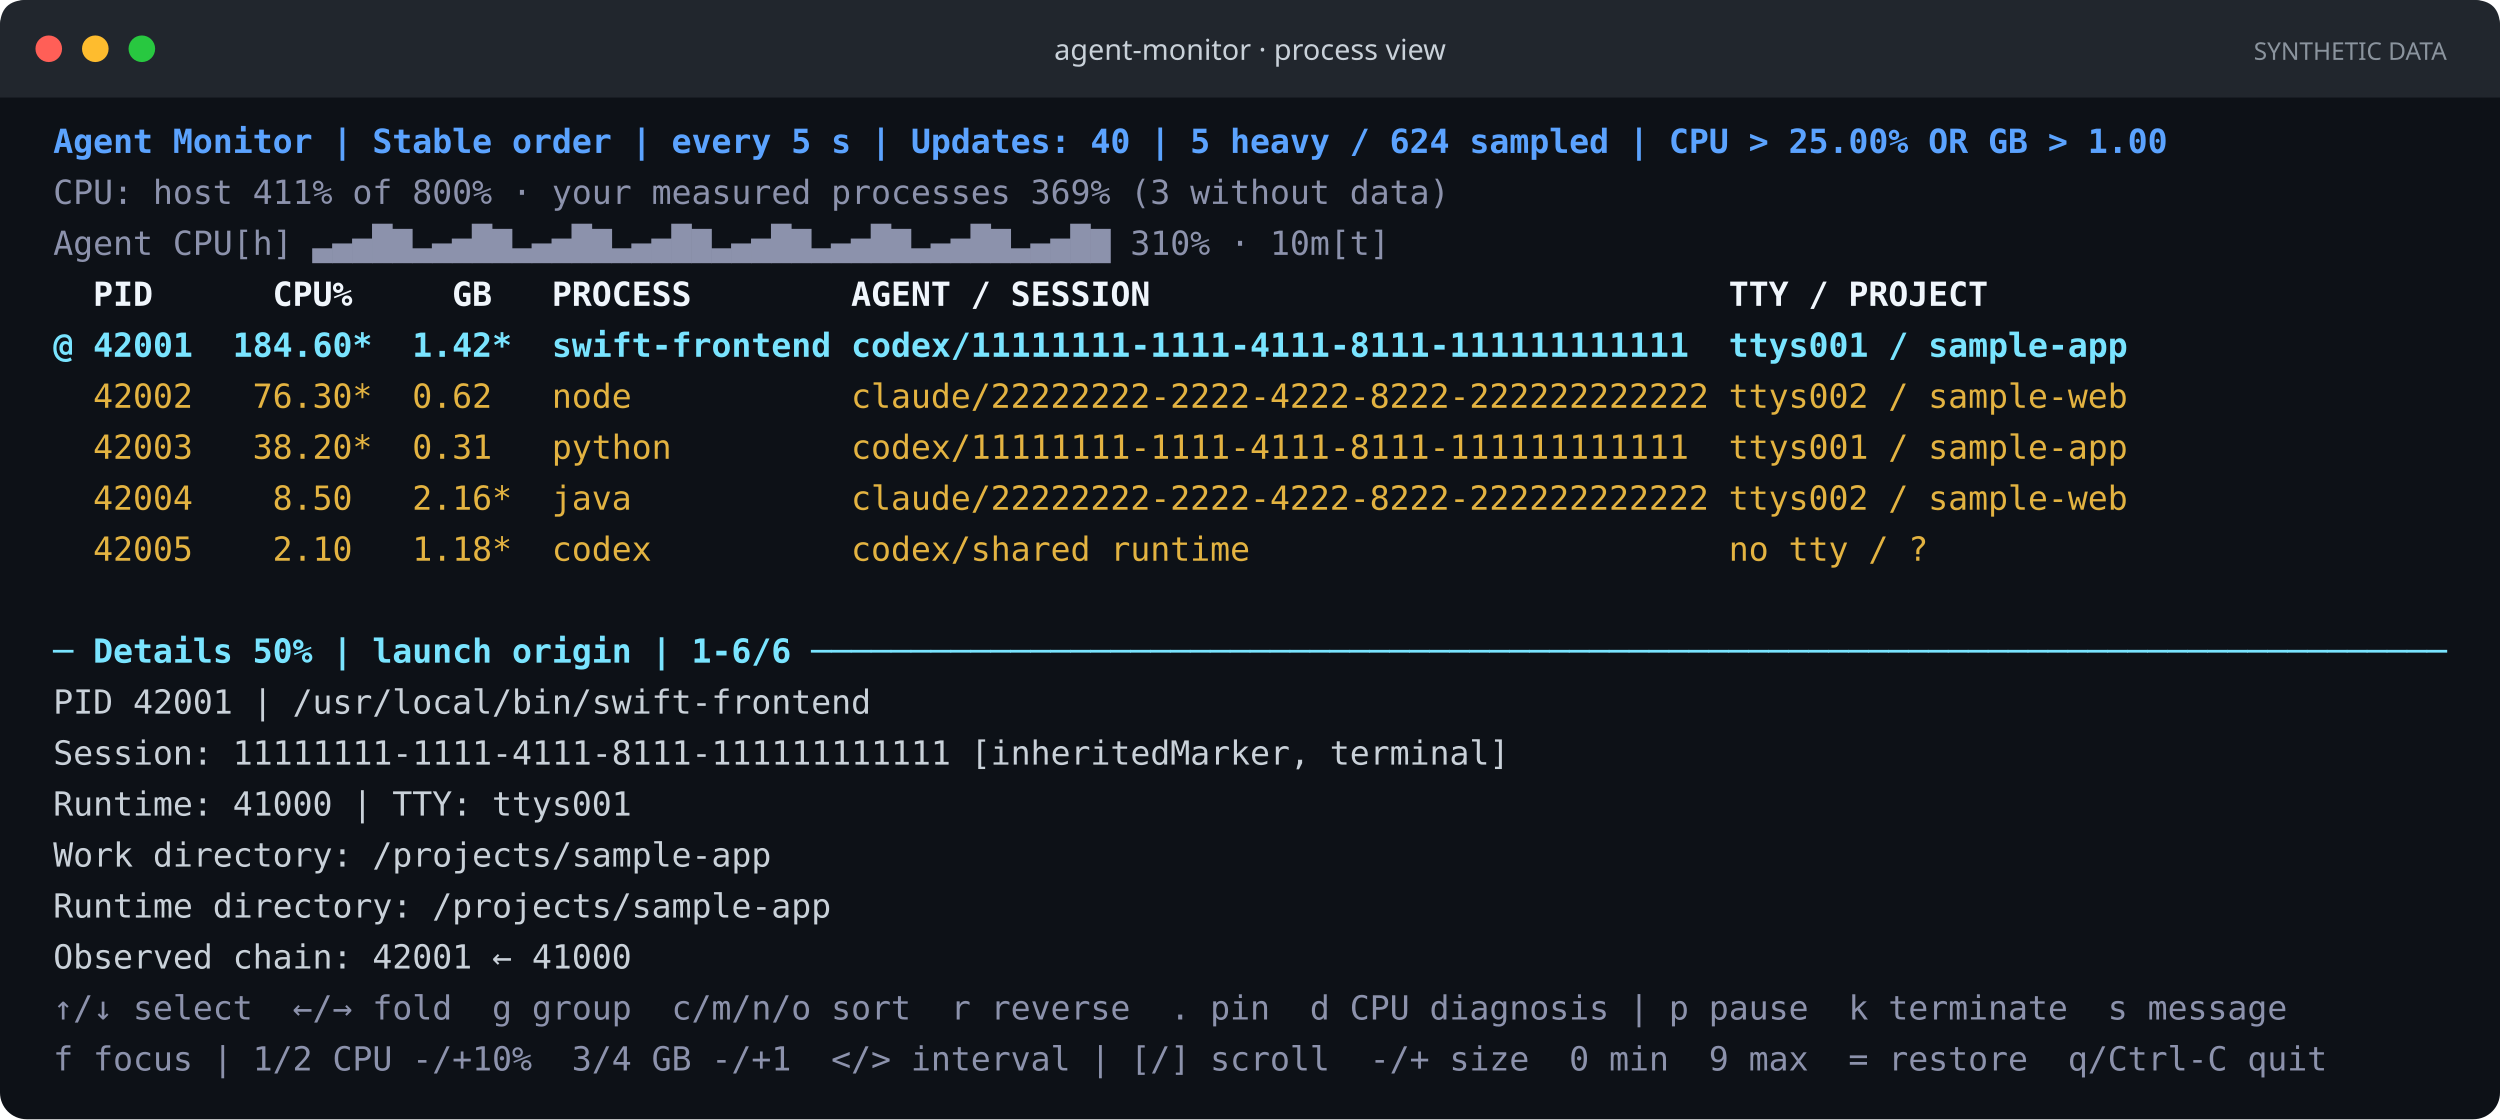
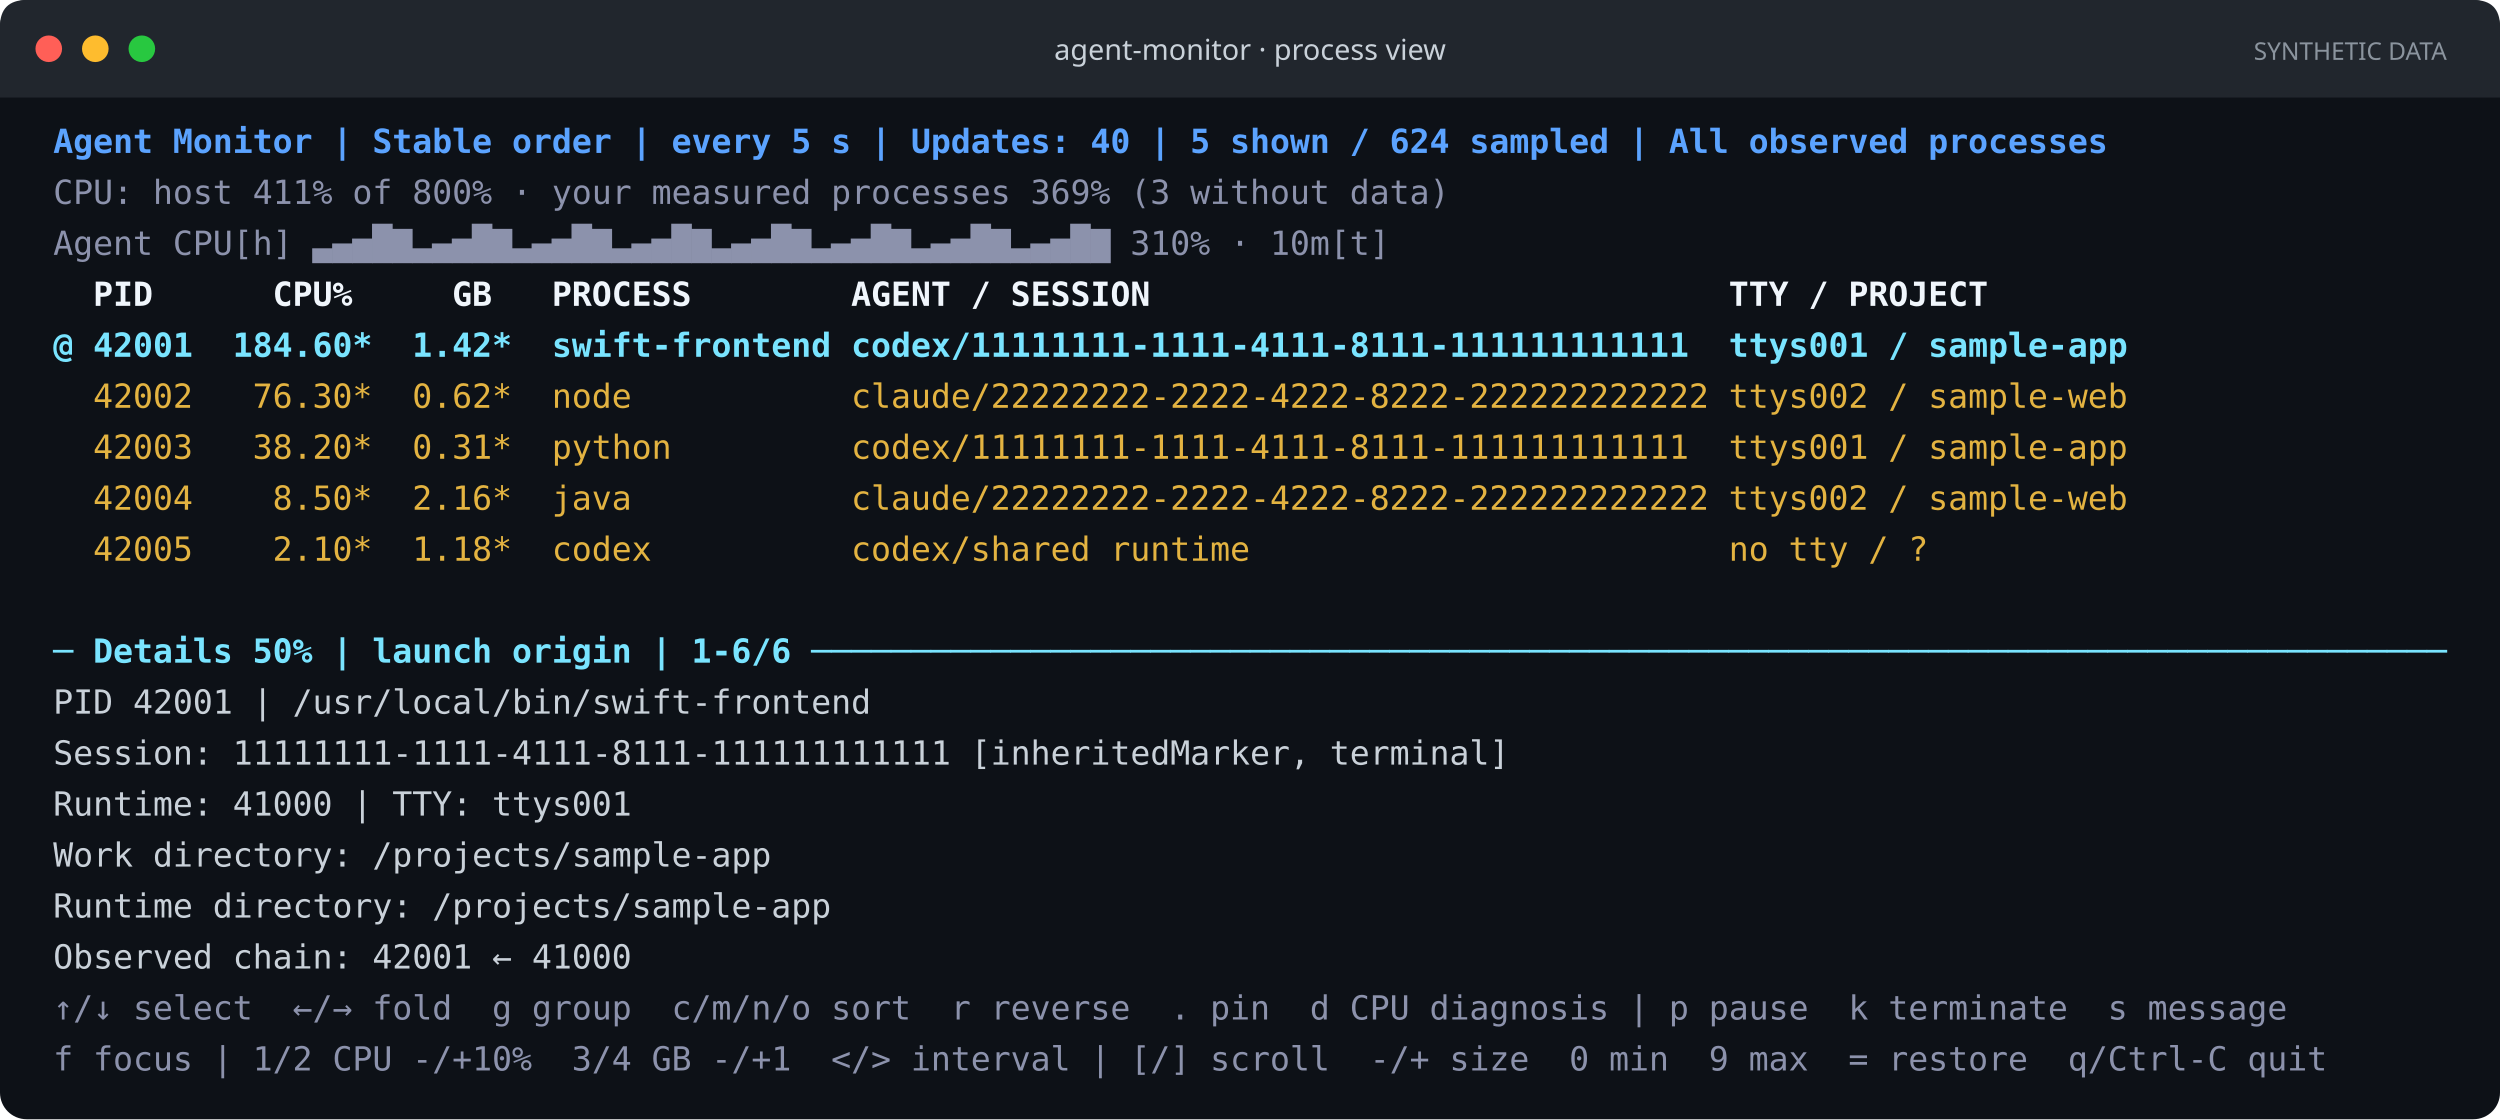
<svg xmlns="http://www.w3.org/2000/svg" width="1128" height="505" viewBox="0 0 1128 505" role="img" aria-labelledby="title description">
  <rect width="1128" height="505" rx="12" fill="#0d1117" />
  <path d="M12 0H1116Q1128 0 1128 12V44H0V12Q0 0 12 0Z" fill="#21262d" />
  <circle cx="22" cy="22" r="6" fill="#ff5f57" />
  <circle cx="43" cy="22" r="6" fill="#febc2e" />
  <circle cx="64" cy="22" r="6" fill="#28c840" />
  <text x="564" y="27" text-anchor="middle" fill="#c9d1d9" font-family="sans-serif" font-size="13">agent-monitor · process view</text>
  <text x="1104" y="27" text-anchor="end" fill="#8b949e" font-family="sans-serif" font-size="11">SYNTHETIC DATA</text>
  <g font-family="Menlo, DejaVu Sans Mono, monospace" font-size="15">
-     <text y="69" fill="#5ba3ff" font-weight="bold" aria-label="Agent Monitor | Stable order | every 5 s | Updates: 40 | 5 heavy / 624 sampled | CPU &gt; 25.00% OR GB &gt; 1.00">
+     <text y="69" fill="#5ba3ff" font-weight="bold" aria-label="Agent Monitor | Stable order | every 5 s | Updates: 40 | 5 shown / 624 sampled | All observed processes">
      <tspan x="24">A</tspan>
      <tspan x="33">g</tspan>
      <tspan x="42">e</tspan>
      <tspan x="51">n</tspan>
      <tspan x="60">t</tspan>
      <tspan x="78">M</tspan>
      <tspan x="87">o</tspan>
      <tspan x="96">n</tspan>
      <tspan x="105">i</tspan>
      <tspan x="114">t</tspan>
      <tspan x="123">o</tspan>
      <tspan x="132">r</tspan>
      <tspan x="150">|</tspan>
      <tspan x="168">S</tspan>
      <tspan x="177">t</tspan>
      <tspan x="186">a</tspan>
      <tspan x="195">b</tspan>
      <tspan x="204">l</tspan>
      <tspan x="213">e</tspan>
      <tspan x="231">o</tspan>
      <tspan x="240">r</tspan>
      <tspan x="249">d</tspan>
      <tspan x="258">e</tspan>
      <tspan x="267">r</tspan>
      <tspan x="285">|</tspan>
      <tspan x="303">e</tspan>
      <tspan x="312">v</tspan>
      <tspan x="321">e</tspan>
      <tspan x="330">r</tspan>
      <tspan x="339">y</tspan>
      <tspan x="357">5</tspan>
      <tspan x="375">s</tspan>
      <tspan x="393">|</tspan>
      <tspan x="411">U</tspan>
      <tspan x="420">p</tspan>
      <tspan x="429">d</tspan>
      <tspan x="438">a</tspan>
      <tspan x="447">t</tspan>
      <tspan x="456">e</tspan>
      <tspan x="465">s</tspan>
      <tspan x="474">:</tspan>
      <tspan x="492">4</tspan>
      <tspan x="501">0</tspan>
      <tspan x="519">|</tspan>
      <tspan x="537">5</tspan>
-       <tspan x="555">h</tspan>
-       <tspan x="564">e</tspan>
-       <tspan x="573">a</tspan>
-       <tspan x="582">v</tspan>
-       <tspan x="591">y</tspan>
+       <tspan x="555">s</tspan>
+       <tspan x="564">h</tspan>
+       <tspan x="573">o</tspan>
+       <tspan x="582">w</tspan>
+       <tspan x="591">n</tspan>
      <tspan x="609">/</tspan>
      <tspan x="627">6</tspan>
      <tspan x="636">2</tspan>
      <tspan x="645">4</tspan>
      <tspan x="663">s</tspan>
      <tspan x="672">a</tspan>
      <tspan x="681">m</tspan>
      <tspan x="690">p</tspan>
      <tspan x="699">l</tspan>
      <tspan x="708">e</tspan>
      <tspan x="717">d</tspan>
      <tspan x="735">|</tspan>
-       <tspan x="753">C</tspan>
-       <tspan x="762">P</tspan>
-       <tspan x="771">U</tspan>
-       <tspan x="789">&gt;</tspan>
-       <tspan x="807">2</tspan>
-       <tspan x="816">5</tspan>
-       <tspan x="825">.</tspan>
-       <tspan x="834">0</tspan>
-       <tspan x="843">0</tspan>
-       <tspan x="852">%</tspan>
-       <tspan x="870">O</tspan>
-       <tspan x="879">R</tspan>
-       <tspan x="897">G</tspan>
-       <tspan x="906">B</tspan>
-       <tspan x="924">&gt;</tspan>
-       <tspan x="942">1</tspan>
-       <tspan x="951">.</tspan>
-       <tspan x="960">0</tspan>
-       <tspan x="969">0</tspan>
+       <tspan x="753">A</tspan>
+       <tspan x="762">l</tspan>
+       <tspan x="771">l</tspan>
+       <tspan x="789">o</tspan>
+       <tspan x="798">b</tspan>
+       <tspan x="807">s</tspan>
+       <tspan x="816">e</tspan>
+       <tspan x="825">r</tspan>
+       <tspan x="834">v</tspan>
+       <tspan x="843">e</tspan>
+       <tspan x="852">d</tspan>
+       <tspan x="870">p</tspan>
+       <tspan x="879">r</tspan>
+       <tspan x="888">o</tspan>
+       <tspan x="897">c</tspan>
+       <tspan x="906">e</tspan>
+       <tspan x="915">s</tspan>
+       <tspan x="924">s</tspan>
+       <tspan x="933">e</tspan>
+       <tspan x="942">s</tspan>
    </text>
    <text y="92" fill="#8c92ac" font-weight="normal" aria-label="CPU: host 411% of 800% · your measured processes 369% (3 without data)">
      <tspan x="24">C</tspan>
      <tspan x="33">P</tspan>
      <tspan x="42">U</tspan>
      <tspan x="51">:</tspan>
      <tspan x="69">h</tspan>
      <tspan x="78">o</tspan>
      <tspan x="87">s</tspan>
      <tspan x="96">t</tspan>
      <tspan x="114">4</tspan>
      <tspan x="123">1</tspan>
      <tspan x="132">1</tspan>
      <tspan x="141">%</tspan>
      <tspan x="159">o</tspan>
      <tspan x="168">f</tspan>
      <tspan x="186">8</tspan>
      <tspan x="195">0</tspan>
      <tspan x="204">0</tspan>
      <tspan x="213">%</tspan>
      <tspan x="231">·</tspan>
      <tspan x="249">y</tspan>
      <tspan x="258">o</tspan>
      <tspan x="267">u</tspan>
      <tspan x="276">r</tspan>
      <tspan x="294">m</tspan>
      <tspan x="303">e</tspan>
      <tspan x="312">a</tspan>
      <tspan x="321">s</tspan>
      <tspan x="330">u</tspan>
      <tspan x="339">r</tspan>
      <tspan x="348">e</tspan>
      <tspan x="357">d</tspan>
      <tspan x="375">p</tspan>
      <tspan x="384">r</tspan>
      <tspan x="393">o</tspan>
      <tspan x="402">c</tspan>
      <tspan x="411">e</tspan>
      <tspan x="420">s</tspan>
      <tspan x="429">s</tspan>
      <tspan x="438">e</tspan>
      <tspan x="447">s</tspan>
      <tspan x="465">3</tspan>
      <tspan x="474">6</tspan>
      <tspan x="483">9</tspan>
      <tspan x="492">%</tspan>
      <tspan x="510">(</tspan>
      <tspan x="519">3</tspan>
      <tspan x="537">w</tspan>
      <tspan x="546">i</tspan>
      <tspan x="555">t</tspan>
      <tspan x="564">h</tspan>
      <tspan x="573">o</tspan>
      <tspan x="582">u</tspan>
      <tspan x="591">t</tspan>
      <tspan x="609">d</tspan>
      <tspan x="618">a</tspan>
      <tspan x="627">t</tspan>
      <tspan x="636">a</tspan>
      <tspan x="645">)</tspan>
    </text>
    <text y="115" fill="#8c92ac" font-weight="normal" aria-label="Agent CPU[h] ▃▄▅█▇▃▄▅█▇▃▄▅█▇▃▄▅█▇▃▄▅█▇▃▄▅█▇▃▄▅█▇▃▄▅█▇ 310% · 10m[t]">
      <tspan x="24">A</tspan>
      <tspan x="33">g</tspan>
      <tspan x="42">e</tspan>
      <tspan x="51">n</tspan>
      <tspan x="60">t</tspan>
      <tspan x="78">C</tspan>
      <tspan x="87">P</tspan>
      <tspan x="96">U</tspan>
      <tspan x="105">[</tspan>
      <tspan x="114">h</tspan>
      <tspan x="123">]</tspan>
      <tspan x="141">▃</tspan>
      <tspan x="150">▄</tspan>
      <tspan x="159">▅</tspan>
      <tspan x="168">█</tspan>
      <tspan x="177">▇</tspan>
      <tspan x="186">▃</tspan>
      <tspan x="195">▄</tspan>
      <tspan x="204">▅</tspan>
      <tspan x="213">█</tspan>
      <tspan x="222">▇</tspan>
      <tspan x="231">▃</tspan>
      <tspan x="240">▄</tspan>
      <tspan x="249">▅</tspan>
      <tspan x="258">█</tspan>
      <tspan x="267">▇</tspan>
      <tspan x="276">▃</tspan>
      <tspan x="285">▄</tspan>
      <tspan x="294">▅</tspan>
      <tspan x="303">█</tspan>
      <tspan x="312">▇</tspan>
      <tspan x="321">▃</tspan>
      <tspan x="330">▄</tspan>
      <tspan x="339">▅</tspan>
      <tspan x="348">█</tspan>
      <tspan x="357">▇</tspan>
      <tspan x="366">▃</tspan>
      <tspan x="375">▄</tspan>
      <tspan x="384">▅</tspan>
      <tspan x="393">█</tspan>
      <tspan x="402">▇</tspan>
      <tspan x="411">▃</tspan>
      <tspan x="420">▄</tspan>
      <tspan x="429">▅</tspan>
      <tspan x="438">█</tspan>
      <tspan x="447">▇</tspan>
      <tspan x="456">▃</tspan>
      <tspan x="465">▄</tspan>
      <tspan x="474">▅</tspan>
      <tspan x="483">█</tspan>
      <tspan x="492">▇</tspan>
      <tspan x="510">3</tspan>
      <tspan x="519">1</tspan>
      <tspan x="528">0</tspan>
      <tspan x="537">%</tspan>
      <tspan x="555">·</tspan>
      <tspan x="573">1</tspan>
      <tspan x="582">0</tspan>
      <tspan x="591">m</tspan>
      <tspan x="600">[</tspan>
      <tspan x="609">t</tspan>
      <tspan x="618">]</tspan>
    </text>
    <text y="138" fill="#f0f6fc" font-weight="bold" aria-label="  PID      CPU%     GB   PROCESS        AGENT / SESSION                             TTY / PROJECT">
      <tspan x="42">P</tspan>
      <tspan x="51">I</tspan>
      <tspan x="60">D</tspan>
      <tspan x="123">C</tspan>
      <tspan x="132">P</tspan>
      <tspan x="141">U</tspan>
      <tspan x="150">%</tspan>
      <tspan x="204">G</tspan>
      <tspan x="213">B</tspan>
      <tspan x="249">P</tspan>
      <tspan x="258">R</tspan>
      <tspan x="267">O</tspan>
      <tspan x="276">C</tspan>
      <tspan x="285">E</tspan>
      <tspan x="294">S</tspan>
      <tspan x="303">S</tspan>
      <tspan x="384">A</tspan>
      <tspan x="393">G</tspan>
      <tspan x="402">E</tspan>
      <tspan x="411">N</tspan>
      <tspan x="420">T</tspan>
      <tspan x="438">/</tspan>
      <tspan x="456">S</tspan>
      <tspan x="465">E</tspan>
      <tspan x="474">S</tspan>
      <tspan x="483">S</tspan>
      <tspan x="492">I</tspan>
      <tspan x="501">O</tspan>
      <tspan x="510">N</tspan>
      <tspan x="780">T</tspan>
      <tspan x="789">T</tspan>
      <tspan x="798">Y</tspan>
      <tspan x="816">/</tspan>
      <tspan x="834">P</tspan>
      <tspan x="843">R</tspan>
      <tspan x="852">O</tspan>
      <tspan x="861">J</tspan>
      <tspan x="870">E</tspan>
      <tspan x="879">C</tspan>
      <tspan x="888">T</tspan>
    </text>
    <text y="161" fill="#79e4ff" font-weight="bold" aria-label="@ 42001  184.60*  1.42*  swift-frontend codex/11111111-1111-4111-8111-111111111111  ttys001 / sample-app">
      <tspan x="24">@</tspan>
      <tspan x="42">4</tspan>
      <tspan x="51">2</tspan>
      <tspan x="60">0</tspan>
      <tspan x="69">0</tspan>
      <tspan x="78">1</tspan>
      <tspan x="105">1</tspan>
      <tspan x="114">8</tspan>
      <tspan x="123">4</tspan>
      <tspan x="132">.</tspan>
      <tspan x="141">6</tspan>
      <tspan x="150">0</tspan>
      <tspan x="159">*</tspan>
      <tspan x="186">1</tspan>
      <tspan x="195">.</tspan>
      <tspan x="204">4</tspan>
      <tspan x="213">2</tspan>
      <tspan x="222">*</tspan>
      <tspan x="249">s</tspan>
      <tspan x="258">w</tspan>
      <tspan x="267">i</tspan>
      <tspan x="276">f</tspan>
      <tspan x="285">t</tspan>
      <tspan x="294">-</tspan>
      <tspan x="303">f</tspan>
      <tspan x="312">r</tspan>
      <tspan x="321">o</tspan>
      <tspan x="330">n</tspan>
      <tspan x="339">t</tspan>
      <tspan x="348">e</tspan>
      <tspan x="357">n</tspan>
      <tspan x="366">d</tspan>
      <tspan x="384">c</tspan>
      <tspan x="393">o</tspan>
      <tspan x="402">d</tspan>
      <tspan x="411">e</tspan>
      <tspan x="420">x</tspan>
      <tspan x="429">/</tspan>
      <tspan x="438">1</tspan>
      <tspan x="447">1</tspan>
      <tspan x="456">1</tspan>
      <tspan x="465">1</tspan>
      <tspan x="474">1</tspan>
      <tspan x="483">1</tspan>
      <tspan x="492">1</tspan>
      <tspan x="501">1</tspan>
      <tspan x="510">-</tspan>
      <tspan x="519">1</tspan>
      <tspan x="528">1</tspan>
      <tspan x="537">1</tspan>
      <tspan x="546">1</tspan>
      <tspan x="555">-</tspan>
      <tspan x="564">4</tspan>
      <tspan x="573">1</tspan>
      <tspan x="582">1</tspan>
      <tspan x="591">1</tspan>
      <tspan x="600">-</tspan>
      <tspan x="609">8</tspan>
      <tspan x="618">1</tspan>
      <tspan x="627">1</tspan>
      <tspan x="636">1</tspan>
      <tspan x="645">-</tspan>
      <tspan x="654">1</tspan>
      <tspan x="663">1</tspan>
      <tspan x="672">1</tspan>
      <tspan x="681">1</tspan>
      <tspan x="690">1</tspan>
      <tspan x="699">1</tspan>
      <tspan x="708">1</tspan>
      <tspan x="717">1</tspan>
      <tspan x="726">1</tspan>
      <tspan x="735">1</tspan>
      <tspan x="744">1</tspan>
      <tspan x="753">1</tspan>
      <tspan x="780">t</tspan>
      <tspan x="789">t</tspan>
      <tspan x="798">y</tspan>
      <tspan x="807">s</tspan>
      <tspan x="816">0</tspan>
      <tspan x="825">0</tspan>
      <tspan x="834">1</tspan>
      <tspan x="852">/</tspan>
      <tspan x="870">s</tspan>
      <tspan x="879">a</tspan>
      <tspan x="888">m</tspan>
      <tspan x="897">p</tspan>
      <tspan x="906">l</tspan>
      <tspan x="915">e</tspan>
      <tspan x="924">-</tspan>
      <tspan x="933">a</tspan>
      <tspan x="942">p</tspan>
      <tspan x="951">p</tspan>
    </text>
-     <text y="184" fill="#e3b341" font-weight="normal" aria-label="  42002   76.30*  0.62   node           claude/22222222-2222-4222-8222-222222222222 ttys002 / sample-web">
+     <text y="184" fill="#e3b341" font-weight="normal" aria-label="  42002   76.30*  0.62*  node           claude/22222222-2222-4222-8222-222222222222 ttys002 / sample-web">
      <tspan x="42">4</tspan>
      <tspan x="51">2</tspan>
      <tspan x="60">0</tspan>
      <tspan x="69">0</tspan>
      <tspan x="78">2</tspan>
      <tspan x="114">7</tspan>
      <tspan x="123">6</tspan>
      <tspan x="132">.</tspan>
      <tspan x="141">3</tspan>
      <tspan x="150">0</tspan>
      <tspan x="159">*</tspan>
      <tspan x="186">0</tspan>
      <tspan x="195">.</tspan>
      <tspan x="204">6</tspan>
      <tspan x="213">2</tspan>
+       <tspan x="222">*</tspan>
      <tspan x="249">n</tspan>
      <tspan x="258">o</tspan>
      <tspan x="267">d</tspan>
      <tspan x="276">e</tspan>
      <tspan x="384">c</tspan>
      <tspan x="393">l</tspan>
      <tspan x="402">a</tspan>
      <tspan x="411">u</tspan>
      <tspan x="420">d</tspan>
      <tspan x="429">e</tspan>
      <tspan x="438">/</tspan>
      <tspan x="447">2</tspan>
      <tspan x="456">2</tspan>
      <tspan x="465">2</tspan>
      <tspan x="474">2</tspan>
      <tspan x="483">2</tspan>
      <tspan x="492">2</tspan>
      <tspan x="501">2</tspan>
      <tspan x="510">2</tspan>
      <tspan x="519">-</tspan>
      <tspan x="528">2</tspan>
      <tspan x="537">2</tspan>
      <tspan x="546">2</tspan>
      <tspan x="555">2</tspan>
      <tspan x="564">-</tspan>
      <tspan x="573">4</tspan>
      <tspan x="582">2</tspan>
      <tspan x="591">2</tspan>
      <tspan x="600">2</tspan>
      <tspan x="609">-</tspan>
      <tspan x="618">8</tspan>
      <tspan x="627">2</tspan>
      <tspan x="636">2</tspan>
      <tspan x="645">2</tspan>
      <tspan x="654">-</tspan>
      <tspan x="663">2</tspan>
      <tspan x="672">2</tspan>
      <tspan x="681">2</tspan>
      <tspan x="690">2</tspan>
      <tspan x="699">2</tspan>
      <tspan x="708">2</tspan>
      <tspan x="717">2</tspan>
      <tspan x="726">2</tspan>
      <tspan x="735">2</tspan>
      <tspan x="744">2</tspan>
      <tspan x="753">2</tspan>
      <tspan x="762">2</tspan>
      <tspan x="780">t</tspan>
      <tspan x="789">t</tspan>
      <tspan x="798">y</tspan>
      <tspan x="807">s</tspan>
      <tspan x="816">0</tspan>
      <tspan x="825">0</tspan>
      <tspan x="834">2</tspan>
      <tspan x="852">/</tspan>
      <tspan x="870">s</tspan>
      <tspan x="879">a</tspan>
      <tspan x="888">m</tspan>
      <tspan x="897">p</tspan>
      <tspan x="906">l</tspan>
      <tspan x="915">e</tspan>
      <tspan x="924">-</tspan>
      <tspan x="933">w</tspan>
      <tspan x="942">e</tspan>
      <tspan x="951">b</tspan>
    </text>
-     <text y="207" fill="#e3b341" font-weight="normal" aria-label="  42003   38.20*  0.31   python         codex/11111111-1111-4111-8111-111111111111  ttys001 / sample-app">
+     <text y="207" fill="#e3b341" font-weight="normal" aria-label="  42003   38.20*  0.31*  python         codex/11111111-1111-4111-8111-111111111111  ttys001 / sample-app">
      <tspan x="42">4</tspan>
      <tspan x="51">2</tspan>
      <tspan x="60">0</tspan>
      <tspan x="69">0</tspan>
      <tspan x="78">3</tspan>
      <tspan x="114">3</tspan>
      <tspan x="123">8</tspan>
      <tspan x="132">.</tspan>
      <tspan x="141">2</tspan>
      <tspan x="150">0</tspan>
      <tspan x="159">*</tspan>
      <tspan x="186">0</tspan>
      <tspan x="195">.</tspan>
      <tspan x="204">3</tspan>
      <tspan x="213">1</tspan>
+       <tspan x="222">*</tspan>
      <tspan x="249">p</tspan>
      <tspan x="258">y</tspan>
      <tspan x="267">t</tspan>
      <tspan x="276">h</tspan>
      <tspan x="285">o</tspan>
      <tspan x="294">n</tspan>
      <tspan x="384">c</tspan>
      <tspan x="393">o</tspan>
      <tspan x="402">d</tspan>
      <tspan x="411">e</tspan>
      <tspan x="420">x</tspan>
      <tspan x="429">/</tspan>
      <tspan x="438">1</tspan>
      <tspan x="447">1</tspan>
      <tspan x="456">1</tspan>
      <tspan x="465">1</tspan>
      <tspan x="474">1</tspan>
      <tspan x="483">1</tspan>
      <tspan x="492">1</tspan>
      <tspan x="501">1</tspan>
      <tspan x="510">-</tspan>
      <tspan x="519">1</tspan>
      <tspan x="528">1</tspan>
      <tspan x="537">1</tspan>
      <tspan x="546">1</tspan>
      <tspan x="555">-</tspan>
      <tspan x="564">4</tspan>
      <tspan x="573">1</tspan>
      <tspan x="582">1</tspan>
      <tspan x="591">1</tspan>
      <tspan x="600">-</tspan>
      <tspan x="609">8</tspan>
      <tspan x="618">1</tspan>
      <tspan x="627">1</tspan>
      <tspan x="636">1</tspan>
      <tspan x="645">-</tspan>
      <tspan x="654">1</tspan>
      <tspan x="663">1</tspan>
      <tspan x="672">1</tspan>
      <tspan x="681">1</tspan>
      <tspan x="690">1</tspan>
      <tspan x="699">1</tspan>
      <tspan x="708">1</tspan>
      <tspan x="717">1</tspan>
      <tspan x="726">1</tspan>
      <tspan x="735">1</tspan>
      <tspan x="744">1</tspan>
      <tspan x="753">1</tspan>
      <tspan x="780">t</tspan>
      <tspan x="789">t</tspan>
      <tspan x="798">y</tspan>
      <tspan x="807">s</tspan>
      <tspan x="816">0</tspan>
      <tspan x="825">0</tspan>
      <tspan x="834">1</tspan>
      <tspan x="852">/</tspan>
      <tspan x="870">s</tspan>
      <tspan x="879">a</tspan>
      <tspan x="888">m</tspan>
      <tspan x="897">p</tspan>
      <tspan x="906">l</tspan>
      <tspan x="915">e</tspan>
      <tspan x="924">-</tspan>
      <tspan x="933">a</tspan>
      <tspan x="942">p</tspan>
      <tspan x="951">p</tspan>
    </text>
-     <text y="230" fill="#e3b341" font-weight="normal" aria-label="  42004    8.50   2.16*  java           claude/22222222-2222-4222-8222-222222222222 ttys002 / sample-web">
+     <text y="230" fill="#e3b341" font-weight="normal" aria-label="  42004    8.50*  2.16*  java           claude/22222222-2222-4222-8222-222222222222 ttys002 / sample-web">
      <tspan x="42">4</tspan>
      <tspan x="51">2</tspan>
      <tspan x="60">0</tspan>
      <tspan x="69">0</tspan>
      <tspan x="78">4</tspan>
      <tspan x="123">8</tspan>
      <tspan x="132">.</tspan>
      <tspan x="141">5</tspan>
      <tspan x="150">0</tspan>
+       <tspan x="159">*</tspan>
      <tspan x="186">2</tspan>
      <tspan x="195">.</tspan>
      <tspan x="204">1</tspan>
      <tspan x="213">6</tspan>
      <tspan x="222">*</tspan>
      <tspan x="249">j</tspan>
      <tspan x="258">a</tspan>
      <tspan x="267">v</tspan>
      <tspan x="276">a</tspan>
      <tspan x="384">c</tspan>
      <tspan x="393">l</tspan>
      <tspan x="402">a</tspan>
      <tspan x="411">u</tspan>
      <tspan x="420">d</tspan>
      <tspan x="429">e</tspan>
      <tspan x="438">/</tspan>
      <tspan x="447">2</tspan>
      <tspan x="456">2</tspan>
      <tspan x="465">2</tspan>
      <tspan x="474">2</tspan>
      <tspan x="483">2</tspan>
      <tspan x="492">2</tspan>
      <tspan x="501">2</tspan>
      <tspan x="510">2</tspan>
      <tspan x="519">-</tspan>
      <tspan x="528">2</tspan>
      <tspan x="537">2</tspan>
      <tspan x="546">2</tspan>
      <tspan x="555">2</tspan>
      <tspan x="564">-</tspan>
      <tspan x="573">4</tspan>
      <tspan x="582">2</tspan>
      <tspan x="591">2</tspan>
      <tspan x="600">2</tspan>
      <tspan x="609">-</tspan>
      <tspan x="618">8</tspan>
      <tspan x="627">2</tspan>
      <tspan x="636">2</tspan>
      <tspan x="645">2</tspan>
      <tspan x="654">-</tspan>
      <tspan x="663">2</tspan>
      <tspan x="672">2</tspan>
      <tspan x="681">2</tspan>
      <tspan x="690">2</tspan>
      <tspan x="699">2</tspan>
      <tspan x="708">2</tspan>
      <tspan x="717">2</tspan>
      <tspan x="726">2</tspan>
      <tspan x="735">2</tspan>
      <tspan x="744">2</tspan>
      <tspan x="753">2</tspan>
      <tspan x="762">2</tspan>
      <tspan x="780">t</tspan>
      <tspan x="789">t</tspan>
      <tspan x="798">y</tspan>
      <tspan x="807">s</tspan>
      <tspan x="816">0</tspan>
      <tspan x="825">0</tspan>
      <tspan x="834">2</tspan>
      <tspan x="852">/</tspan>
      <tspan x="870">s</tspan>
      <tspan x="879">a</tspan>
      <tspan x="888">m</tspan>
      <tspan x="897">p</tspan>
      <tspan x="906">l</tspan>
      <tspan x="915">e</tspan>
      <tspan x="924">-</tspan>
      <tspan x="933">w</tspan>
      <tspan x="942">e</tspan>
      <tspan x="951">b</tspan>
    </text>
-     <text y="253" fill="#e3b341" font-weight="normal" aria-label="  42005    2.10   1.18*  codex          codex/shared runtime                        no tty / ?">
+     <text y="253" fill="#e3b341" font-weight="normal" aria-label="  42005    2.10*  1.18*  codex          codex/shared runtime                        no tty / ?">
      <tspan x="42">4</tspan>
      <tspan x="51">2</tspan>
      <tspan x="60">0</tspan>
      <tspan x="69">0</tspan>
      <tspan x="78">5</tspan>
      <tspan x="123">2</tspan>
      <tspan x="132">.</tspan>
      <tspan x="141">1</tspan>
      <tspan x="150">0</tspan>
+       <tspan x="159">*</tspan>
      <tspan x="186">1</tspan>
      <tspan x="195">.</tspan>
      <tspan x="204">1</tspan>
      <tspan x="213">8</tspan>
      <tspan x="222">*</tspan>
      <tspan x="249">c</tspan>
      <tspan x="258">o</tspan>
      <tspan x="267">d</tspan>
      <tspan x="276">e</tspan>
      <tspan x="285">x</tspan>
      <tspan x="384">c</tspan>
      <tspan x="393">o</tspan>
      <tspan x="402">d</tspan>
      <tspan x="411">e</tspan>
      <tspan x="420">x</tspan>
      <tspan x="429">/</tspan>
      <tspan x="438">s</tspan>
      <tspan x="447">h</tspan>
      <tspan x="456">a</tspan>
      <tspan x="465">r</tspan>
      <tspan x="474">e</tspan>
      <tspan x="483">d</tspan>
      <tspan x="501">r</tspan>
      <tspan x="510">u</tspan>
      <tspan x="519">n</tspan>
      <tspan x="528">t</tspan>
      <tspan x="537">i</tspan>
      <tspan x="546">m</tspan>
      <tspan x="555">e</tspan>
      <tspan x="780">n</tspan>
      <tspan x="789">o</tspan>
      <tspan x="807">t</tspan>
      <tspan x="816">t</tspan>
      <tspan x="825">y</tspan>
      <tspan x="843">/</tspan>
      <tspan x="861">?</tspan>
    </text>
    <text y="299" fill="#79e4ff" font-weight="bold" aria-label="─ Details 50% | launch origin | 1-6/6 ──────────────────────────────────────────────────────────────────────────────────">
      <tspan x="24">─</tspan>
      <tspan x="42">D</tspan>
      <tspan x="51">e</tspan>
      <tspan x="60">t</tspan>
      <tspan x="69">a</tspan>
      <tspan x="78">i</tspan>
      <tspan x="87">l</tspan>
      <tspan x="96">s</tspan>
      <tspan x="114">5</tspan>
      <tspan x="123">0</tspan>
      <tspan x="132">%</tspan>
      <tspan x="150">|</tspan>
      <tspan x="168">l</tspan>
      <tspan x="177">a</tspan>
      <tspan x="186">u</tspan>
      <tspan x="195">n</tspan>
      <tspan x="204">c</tspan>
      <tspan x="213">h</tspan>
      <tspan x="231">o</tspan>
      <tspan x="240">r</tspan>
      <tspan x="249">i</tspan>
      <tspan x="258">g</tspan>
      <tspan x="267">i</tspan>
      <tspan x="276">n</tspan>
      <tspan x="294">|</tspan>
      <tspan x="312">1</tspan>
      <tspan x="321">-</tspan>
      <tspan x="330">6</tspan>
      <tspan x="339">/</tspan>
      <tspan x="348">6</tspan>
      <tspan x="366">─</tspan>
      <tspan x="375">─</tspan>
      <tspan x="384">─</tspan>
      <tspan x="393">─</tspan>
      <tspan x="402">─</tspan>
      <tspan x="411">─</tspan>
      <tspan x="420">─</tspan>
      <tspan x="429">─</tspan>
      <tspan x="438">─</tspan>
      <tspan x="447">─</tspan>
      <tspan x="456">─</tspan>
      <tspan x="465">─</tspan>
      <tspan x="474">─</tspan>
      <tspan x="483">─</tspan>
      <tspan x="492">─</tspan>
      <tspan x="501">─</tspan>
      <tspan x="510">─</tspan>
      <tspan x="519">─</tspan>
      <tspan x="528">─</tspan>
      <tspan x="537">─</tspan>
      <tspan x="546">─</tspan>
      <tspan x="555">─</tspan>
      <tspan x="564">─</tspan>
      <tspan x="573">─</tspan>
      <tspan x="582">─</tspan>
      <tspan x="591">─</tspan>
      <tspan x="600">─</tspan>
      <tspan x="609">─</tspan>
      <tspan x="618">─</tspan>
      <tspan x="627">─</tspan>
      <tspan x="636">─</tspan>
      <tspan x="645">─</tspan>
      <tspan x="654">─</tspan>
      <tspan x="663">─</tspan>
      <tspan x="672">─</tspan>
      <tspan x="681">─</tspan>
      <tspan x="690">─</tspan>
      <tspan x="699">─</tspan>
      <tspan x="708">─</tspan>
      <tspan x="717">─</tspan>
      <tspan x="726">─</tspan>
      <tspan x="735">─</tspan>
      <tspan x="744">─</tspan>
      <tspan x="753">─</tspan>
      <tspan x="762">─</tspan>
      <tspan x="771">─</tspan>
      <tspan x="780">─</tspan>
      <tspan x="789">─</tspan>
      <tspan x="798">─</tspan>
      <tspan x="807">─</tspan>
      <tspan x="816">─</tspan>
      <tspan x="825">─</tspan>
      <tspan x="834">─</tspan>
      <tspan x="843">─</tspan>
      <tspan x="852">─</tspan>
      <tspan x="861">─</tspan>
      <tspan x="870">─</tspan>
      <tspan x="879">─</tspan>
      <tspan x="888">─</tspan>
      <tspan x="897">─</tspan>
      <tspan x="906">─</tspan>
      <tspan x="915">─</tspan>
      <tspan x="924">─</tspan>
      <tspan x="933">─</tspan>
      <tspan x="942">─</tspan>
      <tspan x="951">─</tspan>
      <tspan x="960">─</tspan>
      <tspan x="969">─</tspan>
      <tspan x="978">─</tspan>
      <tspan x="987">─</tspan>
      <tspan x="996">─</tspan>
      <tspan x="1005">─</tspan>
      <tspan x="1014">─</tspan>
      <tspan x="1023">─</tspan>
      <tspan x="1032">─</tspan>
      <tspan x="1041">─</tspan>
      <tspan x="1050">─</tspan>
      <tspan x="1059">─</tspan>
      <tspan x="1068">─</tspan>
      <tspan x="1077">─</tspan>
      <tspan x="1086">─</tspan>
      <tspan x="1095">─</tspan>
    </text>
    <text y="322" fill="#c9d1d9" font-weight="normal" aria-label="PID 42001 | /usr/local/bin/swift-frontend">
      <tspan x="24">P</tspan>
      <tspan x="33">I</tspan>
      <tspan x="42">D</tspan>
      <tspan x="60">4</tspan>
      <tspan x="69">2</tspan>
      <tspan x="78">0</tspan>
      <tspan x="87">0</tspan>
      <tspan x="96">1</tspan>
      <tspan x="114">|</tspan>
      <tspan x="132">/</tspan>
      <tspan x="141">u</tspan>
      <tspan x="150">s</tspan>
      <tspan x="159">r</tspan>
      <tspan x="168">/</tspan>
      <tspan x="177">l</tspan>
      <tspan x="186">o</tspan>
      <tspan x="195">c</tspan>
      <tspan x="204">a</tspan>
      <tspan x="213">l</tspan>
      <tspan x="222">/</tspan>
      <tspan x="231">b</tspan>
      <tspan x="240">i</tspan>
      <tspan x="249">n</tspan>
      <tspan x="258">/</tspan>
      <tspan x="267">s</tspan>
      <tspan x="276">w</tspan>
      <tspan x="285">i</tspan>
      <tspan x="294">f</tspan>
      <tspan x="303">t</tspan>
      <tspan x="312">-</tspan>
      <tspan x="321">f</tspan>
      <tspan x="330">r</tspan>
      <tspan x="339">o</tspan>
      <tspan x="348">n</tspan>
      <tspan x="357">t</tspan>
      <tspan x="366">e</tspan>
      <tspan x="375">n</tspan>
      <tspan x="384">d</tspan>
    </text>
    <text y="345" fill="#c9d1d9" font-weight="normal" aria-label="Session: 11111111-1111-4111-8111-111111111111 [inheritedMarker, terminal]">
      <tspan x="24">S</tspan>
      <tspan x="33">e</tspan>
      <tspan x="42">s</tspan>
      <tspan x="51">s</tspan>
      <tspan x="60">i</tspan>
      <tspan x="69">o</tspan>
      <tspan x="78">n</tspan>
      <tspan x="87">:</tspan>
      <tspan x="105">1</tspan>
      <tspan x="114">1</tspan>
      <tspan x="123">1</tspan>
      <tspan x="132">1</tspan>
      <tspan x="141">1</tspan>
      <tspan x="150">1</tspan>
      <tspan x="159">1</tspan>
      <tspan x="168">1</tspan>
      <tspan x="177">-</tspan>
      <tspan x="186">1</tspan>
      <tspan x="195">1</tspan>
      <tspan x="204">1</tspan>
      <tspan x="213">1</tspan>
      <tspan x="222">-</tspan>
      <tspan x="231">4</tspan>
      <tspan x="240">1</tspan>
      <tspan x="249">1</tspan>
      <tspan x="258">1</tspan>
      <tspan x="267">-</tspan>
      <tspan x="276">8</tspan>
      <tspan x="285">1</tspan>
      <tspan x="294">1</tspan>
      <tspan x="303">1</tspan>
      <tspan x="312">-</tspan>
      <tspan x="321">1</tspan>
      <tspan x="330">1</tspan>
      <tspan x="339">1</tspan>
      <tspan x="348">1</tspan>
      <tspan x="357">1</tspan>
      <tspan x="366">1</tspan>
      <tspan x="375">1</tspan>
      <tspan x="384">1</tspan>
      <tspan x="393">1</tspan>
      <tspan x="402">1</tspan>
      <tspan x="411">1</tspan>
      <tspan x="420">1</tspan>
      <tspan x="438">[</tspan>
      <tspan x="447">i</tspan>
      <tspan x="456">n</tspan>
      <tspan x="465">h</tspan>
      <tspan x="474">e</tspan>
      <tspan x="483">r</tspan>
      <tspan x="492">i</tspan>
      <tspan x="501">t</tspan>
      <tspan x="510">e</tspan>
      <tspan x="519">d</tspan>
      <tspan x="528">M</tspan>
      <tspan x="537">a</tspan>
      <tspan x="546">r</tspan>
      <tspan x="555">k</tspan>
      <tspan x="564">e</tspan>
      <tspan x="573">r</tspan>
      <tspan x="582">,</tspan>
      <tspan x="600">t</tspan>
      <tspan x="609">e</tspan>
      <tspan x="618">r</tspan>
      <tspan x="627">m</tspan>
      <tspan x="636">i</tspan>
      <tspan x="645">n</tspan>
      <tspan x="654">a</tspan>
      <tspan x="663">l</tspan>
      <tspan x="672">]</tspan>
    </text>
    <text y="368" fill="#c9d1d9" font-weight="normal" aria-label="Runtime: 41000 | TTY: ttys001">
      <tspan x="24">R</tspan>
      <tspan x="33">u</tspan>
      <tspan x="42">n</tspan>
      <tspan x="51">t</tspan>
      <tspan x="60">i</tspan>
      <tspan x="69">m</tspan>
      <tspan x="78">e</tspan>
      <tspan x="87">:</tspan>
      <tspan x="105">4</tspan>
      <tspan x="114">1</tspan>
      <tspan x="123">0</tspan>
      <tspan x="132">0</tspan>
      <tspan x="141">0</tspan>
      <tspan x="159">|</tspan>
      <tspan x="177">T</tspan>
      <tspan x="186">T</tspan>
      <tspan x="195">Y</tspan>
      <tspan x="204">:</tspan>
      <tspan x="222">t</tspan>
      <tspan x="231">t</tspan>
      <tspan x="240">y</tspan>
      <tspan x="249">s</tspan>
      <tspan x="258">0</tspan>
      <tspan x="267">0</tspan>
      <tspan x="276">1</tspan>
    </text>
    <text y="391" fill="#c9d1d9" font-weight="normal" aria-label="Work directory: /projects/sample-app">
      <tspan x="24">W</tspan>
      <tspan x="33">o</tspan>
      <tspan x="42">r</tspan>
      <tspan x="51">k</tspan>
      <tspan x="69">d</tspan>
      <tspan x="78">i</tspan>
      <tspan x="87">r</tspan>
      <tspan x="96">e</tspan>
      <tspan x="105">c</tspan>
      <tspan x="114">t</tspan>
      <tspan x="123">o</tspan>
      <tspan x="132">r</tspan>
      <tspan x="141">y</tspan>
      <tspan x="150">:</tspan>
      <tspan x="168">/</tspan>
      <tspan x="177">p</tspan>
      <tspan x="186">r</tspan>
      <tspan x="195">o</tspan>
      <tspan x="204">j</tspan>
      <tspan x="213">e</tspan>
      <tspan x="222">c</tspan>
      <tspan x="231">t</tspan>
      <tspan x="240">s</tspan>
      <tspan x="249">/</tspan>
      <tspan x="258">s</tspan>
      <tspan x="267">a</tspan>
      <tspan x="276">m</tspan>
      <tspan x="285">p</tspan>
      <tspan x="294">l</tspan>
      <tspan x="303">e</tspan>
      <tspan x="312">-</tspan>
      <tspan x="321">a</tspan>
      <tspan x="330">p</tspan>
      <tspan x="339">p</tspan>
    </text>
    <text y="414" fill="#c9d1d9" font-weight="normal" aria-label="Runtime directory: /projects/sample-app">
      <tspan x="24">R</tspan>
      <tspan x="33">u</tspan>
      <tspan x="42">n</tspan>
      <tspan x="51">t</tspan>
      <tspan x="60">i</tspan>
      <tspan x="69">m</tspan>
      <tspan x="78">e</tspan>
      <tspan x="96">d</tspan>
      <tspan x="105">i</tspan>
      <tspan x="114">r</tspan>
      <tspan x="123">e</tspan>
      <tspan x="132">c</tspan>
      <tspan x="141">t</tspan>
      <tspan x="150">o</tspan>
      <tspan x="159">r</tspan>
      <tspan x="168">y</tspan>
      <tspan x="177">:</tspan>
      <tspan x="195">/</tspan>
      <tspan x="204">p</tspan>
      <tspan x="213">r</tspan>
      <tspan x="222">o</tspan>
      <tspan x="231">j</tspan>
      <tspan x="240">e</tspan>
      <tspan x="249">c</tspan>
      <tspan x="258">t</tspan>
      <tspan x="267">s</tspan>
      <tspan x="276">/</tspan>
      <tspan x="285">s</tspan>
      <tspan x="294">a</tspan>
      <tspan x="303">m</tspan>
      <tspan x="312">p</tspan>
      <tspan x="321">l</tspan>
      <tspan x="330">e</tspan>
      <tspan x="339">-</tspan>
      <tspan x="348">a</tspan>
      <tspan x="357">p</tspan>
      <tspan x="366">p</tspan>
    </text>
    <text y="437" fill="#c9d1d9" font-weight="normal" aria-label="Observed chain: 42001 ← 41000">
      <tspan x="24">O</tspan>
      <tspan x="33">b</tspan>
      <tspan x="42">s</tspan>
      <tspan x="51">e</tspan>
      <tspan x="60">r</tspan>
      <tspan x="69">v</tspan>
      <tspan x="78">e</tspan>
      <tspan x="87">d</tspan>
      <tspan x="105">c</tspan>
      <tspan x="114">h</tspan>
      <tspan x="123">a</tspan>
      <tspan x="132">i</tspan>
      <tspan x="141">n</tspan>
      <tspan x="150">:</tspan>
      <tspan x="168">4</tspan>
      <tspan x="177">2</tspan>
      <tspan x="186">0</tspan>
      <tspan x="195">0</tspan>
      <tspan x="204">1</tspan>
      <tspan x="222">←</tspan>
      <tspan x="240">4</tspan>
      <tspan x="249">1</tspan>
      <tspan x="258">0</tspan>
      <tspan x="267">0</tspan>
      <tspan x="276">0</tspan>
    </text>
    <text y="460" fill="#8c92ac" font-weight="normal" aria-label="↑/↓ select  ←/→ fold  g group  c/m/n/o sort  r reverse  . pin  d CPU diagnosis | p pause  k terminate  s message">
      <tspan x="24">↑</tspan>
      <tspan x="33">/</tspan>
      <tspan x="42">↓</tspan>
      <tspan x="60">s</tspan>
      <tspan x="69">e</tspan>
      <tspan x="78">l</tspan>
      <tspan x="87">e</tspan>
      <tspan x="96">c</tspan>
      <tspan x="105">t</tspan>
      <tspan x="132">←</tspan>
      <tspan x="141">/</tspan>
      <tspan x="150">→</tspan>
      <tspan x="168">f</tspan>
      <tspan x="177">o</tspan>
      <tspan x="186">l</tspan>
      <tspan x="195">d</tspan>
      <tspan x="222">g</tspan>
      <tspan x="240">g</tspan>
      <tspan x="249">r</tspan>
      <tspan x="258">o</tspan>
      <tspan x="267">u</tspan>
      <tspan x="276">p</tspan>
      <tspan x="303">c</tspan>
      <tspan x="312">/</tspan>
      <tspan x="321">m</tspan>
      <tspan x="330">/</tspan>
      <tspan x="339">n</tspan>
      <tspan x="348">/</tspan>
      <tspan x="357">o</tspan>
      <tspan x="375">s</tspan>
      <tspan x="384">o</tspan>
      <tspan x="393">r</tspan>
      <tspan x="402">t</tspan>
      <tspan x="429">r</tspan>
      <tspan x="447">r</tspan>
      <tspan x="456">e</tspan>
      <tspan x="465">v</tspan>
      <tspan x="474">e</tspan>
      <tspan x="483">r</tspan>
      <tspan x="492">s</tspan>
      <tspan x="501">e</tspan>
      <tspan x="528">.</tspan>
      <tspan x="546">p</tspan>
      <tspan x="555">i</tspan>
      <tspan x="564">n</tspan>
      <tspan x="591">d</tspan>
      <tspan x="609">C</tspan>
      <tspan x="618">P</tspan>
      <tspan x="627">U</tspan>
      <tspan x="645">d</tspan>
      <tspan x="654">i</tspan>
      <tspan x="663">a</tspan>
      <tspan x="672">g</tspan>
      <tspan x="681">n</tspan>
      <tspan x="690">o</tspan>
      <tspan x="699">s</tspan>
      <tspan x="708">i</tspan>
      <tspan x="717">s</tspan>
      <tspan x="735">|</tspan>
      <tspan x="753">p</tspan>
      <tspan x="771">p</tspan>
      <tspan x="780">a</tspan>
      <tspan x="789">u</tspan>
      <tspan x="798">s</tspan>
      <tspan x="807">e</tspan>
      <tspan x="834">k</tspan>
      <tspan x="852">t</tspan>
      <tspan x="861">e</tspan>
      <tspan x="870">r</tspan>
      <tspan x="879">m</tspan>
      <tspan x="888">i</tspan>
      <tspan x="897">n</tspan>
      <tspan x="906">a</tspan>
      <tspan x="915">t</tspan>
      <tspan x="924">e</tspan>
      <tspan x="951">s</tspan>
      <tspan x="969">m</tspan>
      <tspan x="978">e</tspan>
      <tspan x="987">s</tspan>
      <tspan x="996">s</tspan>
      <tspan x="1005">a</tspan>
      <tspan x="1014">g</tspan>
      <tspan x="1023">e</tspan>
    </text>
    <text y="483" fill="#8c92ac" font-weight="normal" aria-label="f focus | 1/2 CPU -/+10%  3/4 GB -/+1  &lt;/&gt; interval | [/] scroll  -/+ size  0 min  9 max  = restore  q/Ctrl-C quit">
      <tspan x="24">f</tspan>
      <tspan x="42">f</tspan>
      <tspan x="51">o</tspan>
      <tspan x="60">c</tspan>
      <tspan x="69">u</tspan>
      <tspan x="78">s</tspan>
      <tspan x="96">|</tspan>
      <tspan x="114">1</tspan>
      <tspan x="123">/</tspan>
      <tspan x="132">2</tspan>
      <tspan x="150">C</tspan>
      <tspan x="159">P</tspan>
      <tspan x="168">U</tspan>
      <tspan x="186">-</tspan>
      <tspan x="195">/</tspan>
      <tspan x="204">+</tspan>
      <tspan x="213">1</tspan>
      <tspan x="222">0</tspan>
      <tspan x="231">%</tspan>
      <tspan x="258">3</tspan>
      <tspan x="267">/</tspan>
      <tspan x="276">4</tspan>
      <tspan x="294">G</tspan>
      <tspan x="303">B</tspan>
      <tspan x="321">-</tspan>
      <tspan x="330">/</tspan>
      <tspan x="339">+</tspan>
      <tspan x="348">1</tspan>
      <tspan x="375">&lt;</tspan>
      <tspan x="384">/</tspan>
      <tspan x="393">&gt;</tspan>
      <tspan x="411">i</tspan>
      <tspan x="420">n</tspan>
      <tspan x="429">t</tspan>
      <tspan x="438">e</tspan>
      <tspan x="447">r</tspan>
      <tspan x="456">v</tspan>
      <tspan x="465">a</tspan>
      <tspan x="474">l</tspan>
      <tspan x="492">|</tspan>
      <tspan x="510">[</tspan>
      <tspan x="519">/</tspan>
      <tspan x="528">]</tspan>
      <tspan x="546">s</tspan>
      <tspan x="555">c</tspan>
      <tspan x="564">r</tspan>
      <tspan x="573">o</tspan>
      <tspan x="582">l</tspan>
      <tspan x="591">l</tspan>
      <tspan x="618">-</tspan>
      <tspan x="627">/</tspan>
      <tspan x="636">+</tspan>
      <tspan x="654">s</tspan>
      <tspan x="663">i</tspan>
      <tspan x="672">z</tspan>
      <tspan x="681">e</tspan>
      <tspan x="708">0</tspan>
      <tspan x="726">m</tspan>
      <tspan x="735">i</tspan>
      <tspan x="744">n</tspan>
      <tspan x="771">9</tspan>
      <tspan x="789">m</tspan>
      <tspan x="798">a</tspan>
      <tspan x="807">x</tspan>
      <tspan x="834">=</tspan>
      <tspan x="852">r</tspan>
      <tspan x="861">e</tspan>
      <tspan x="870">s</tspan>
      <tspan x="879">t</tspan>
      <tspan x="888">o</tspan>
      <tspan x="897">r</tspan>
      <tspan x="906">e</tspan>
      <tspan x="933">q</tspan>
      <tspan x="942">/</tspan>
      <tspan x="951">C</tspan>
      <tspan x="960">t</tspan>
      <tspan x="969">r</tspan>
      <tspan x="978">l</tspan>
      <tspan x="987">-</tspan>
      <tspan x="996">C</tspan>
      <tspan x="1014">q</tspan>
      <tspan x="1023">u</tspan>
      <tspan x="1032">i</tspan>
      <tspan x="1041">t</tspan>
    </text>
  </g>
</svg>
